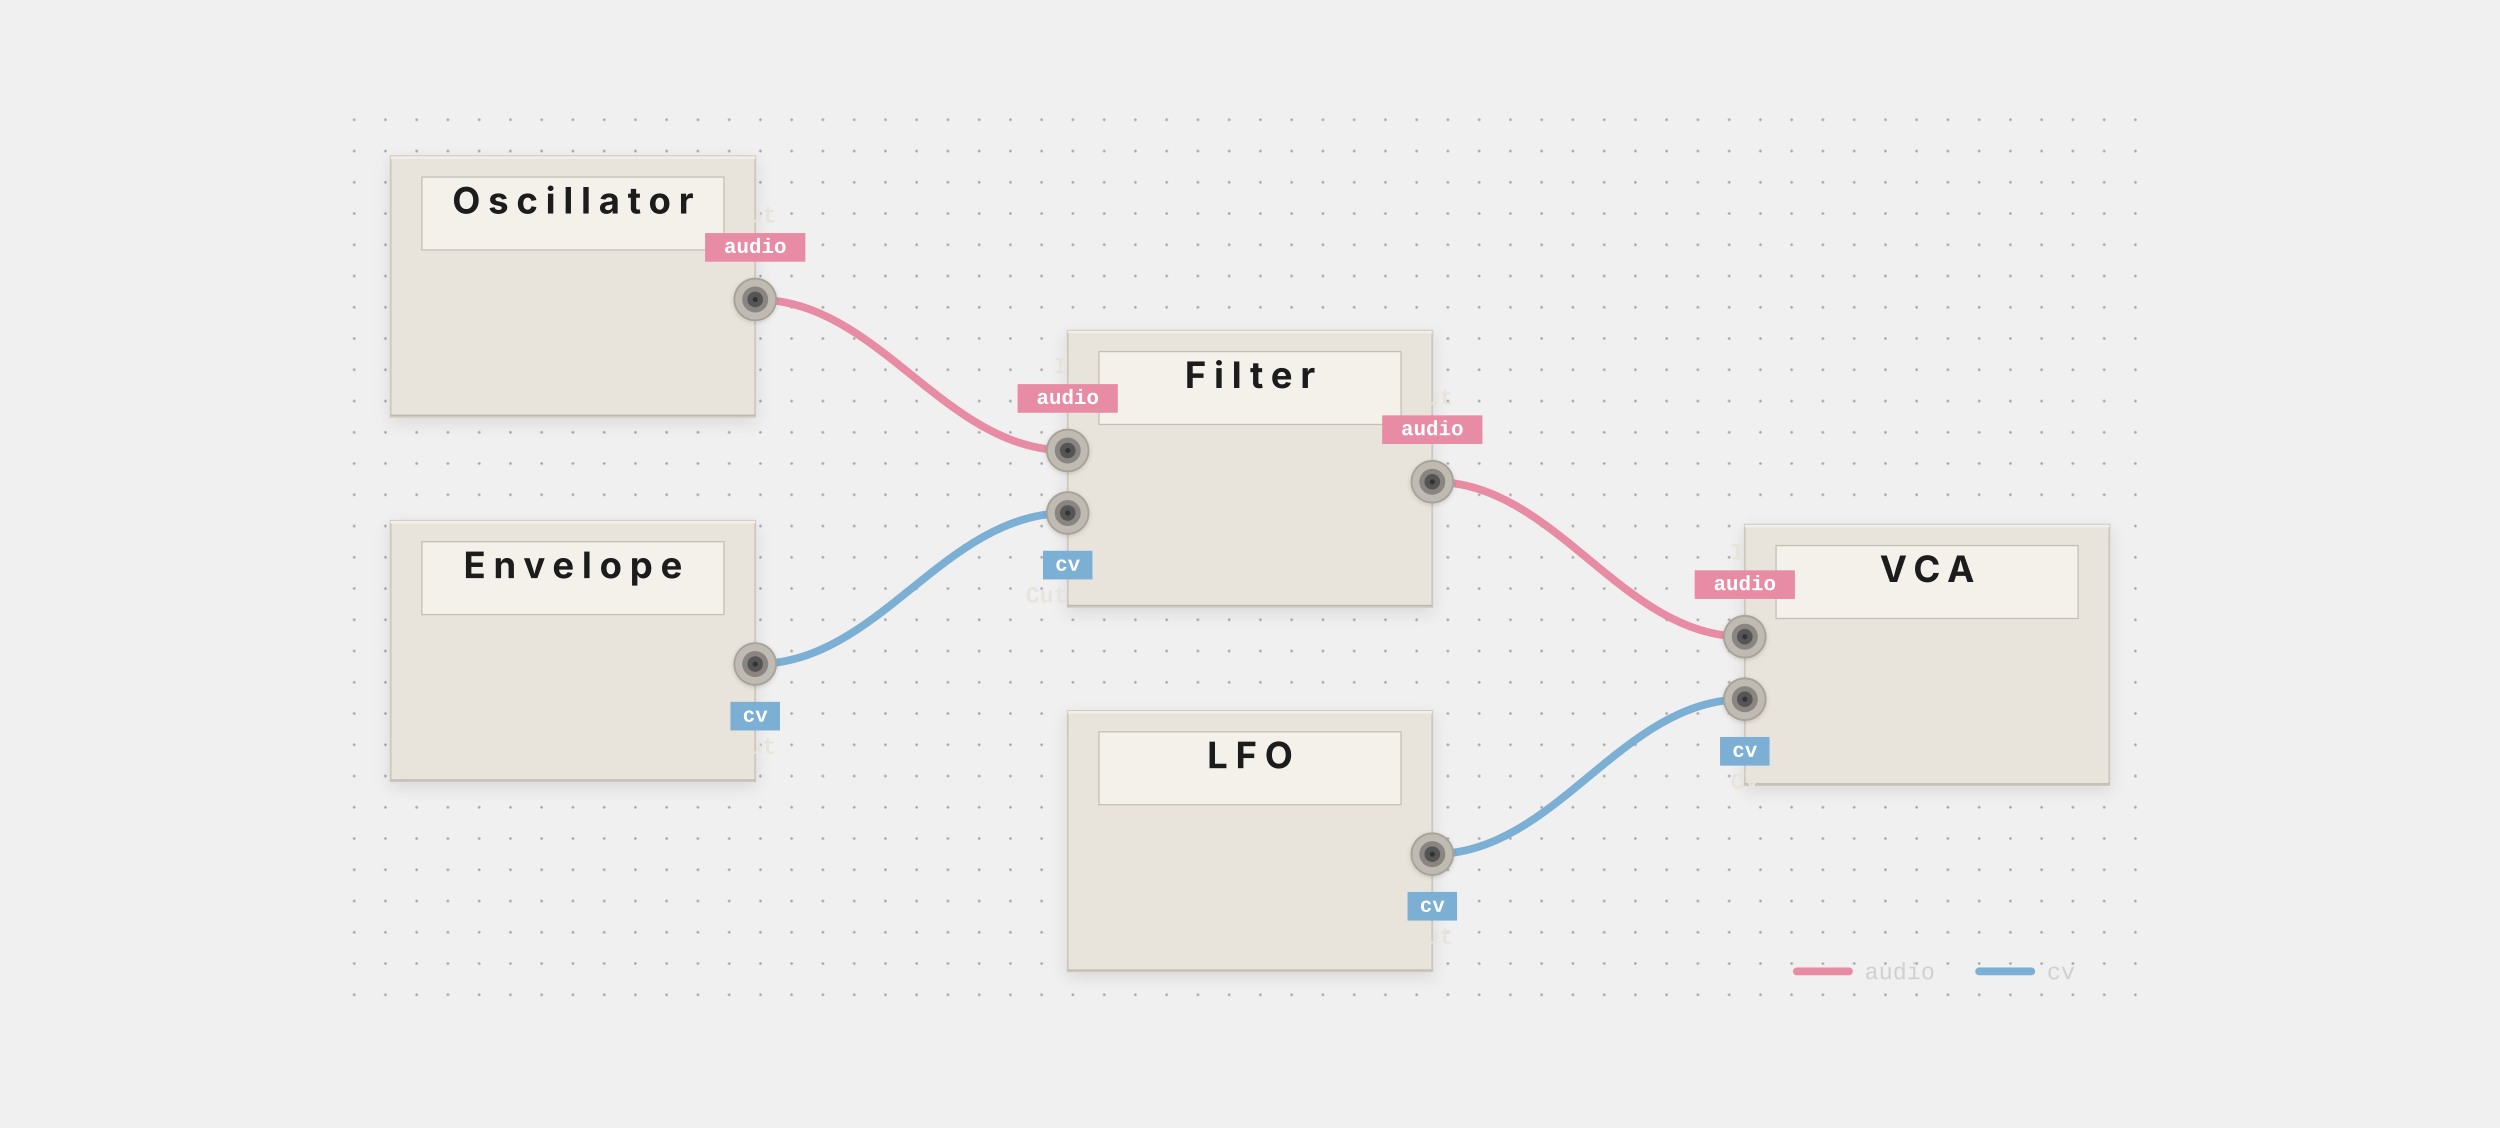
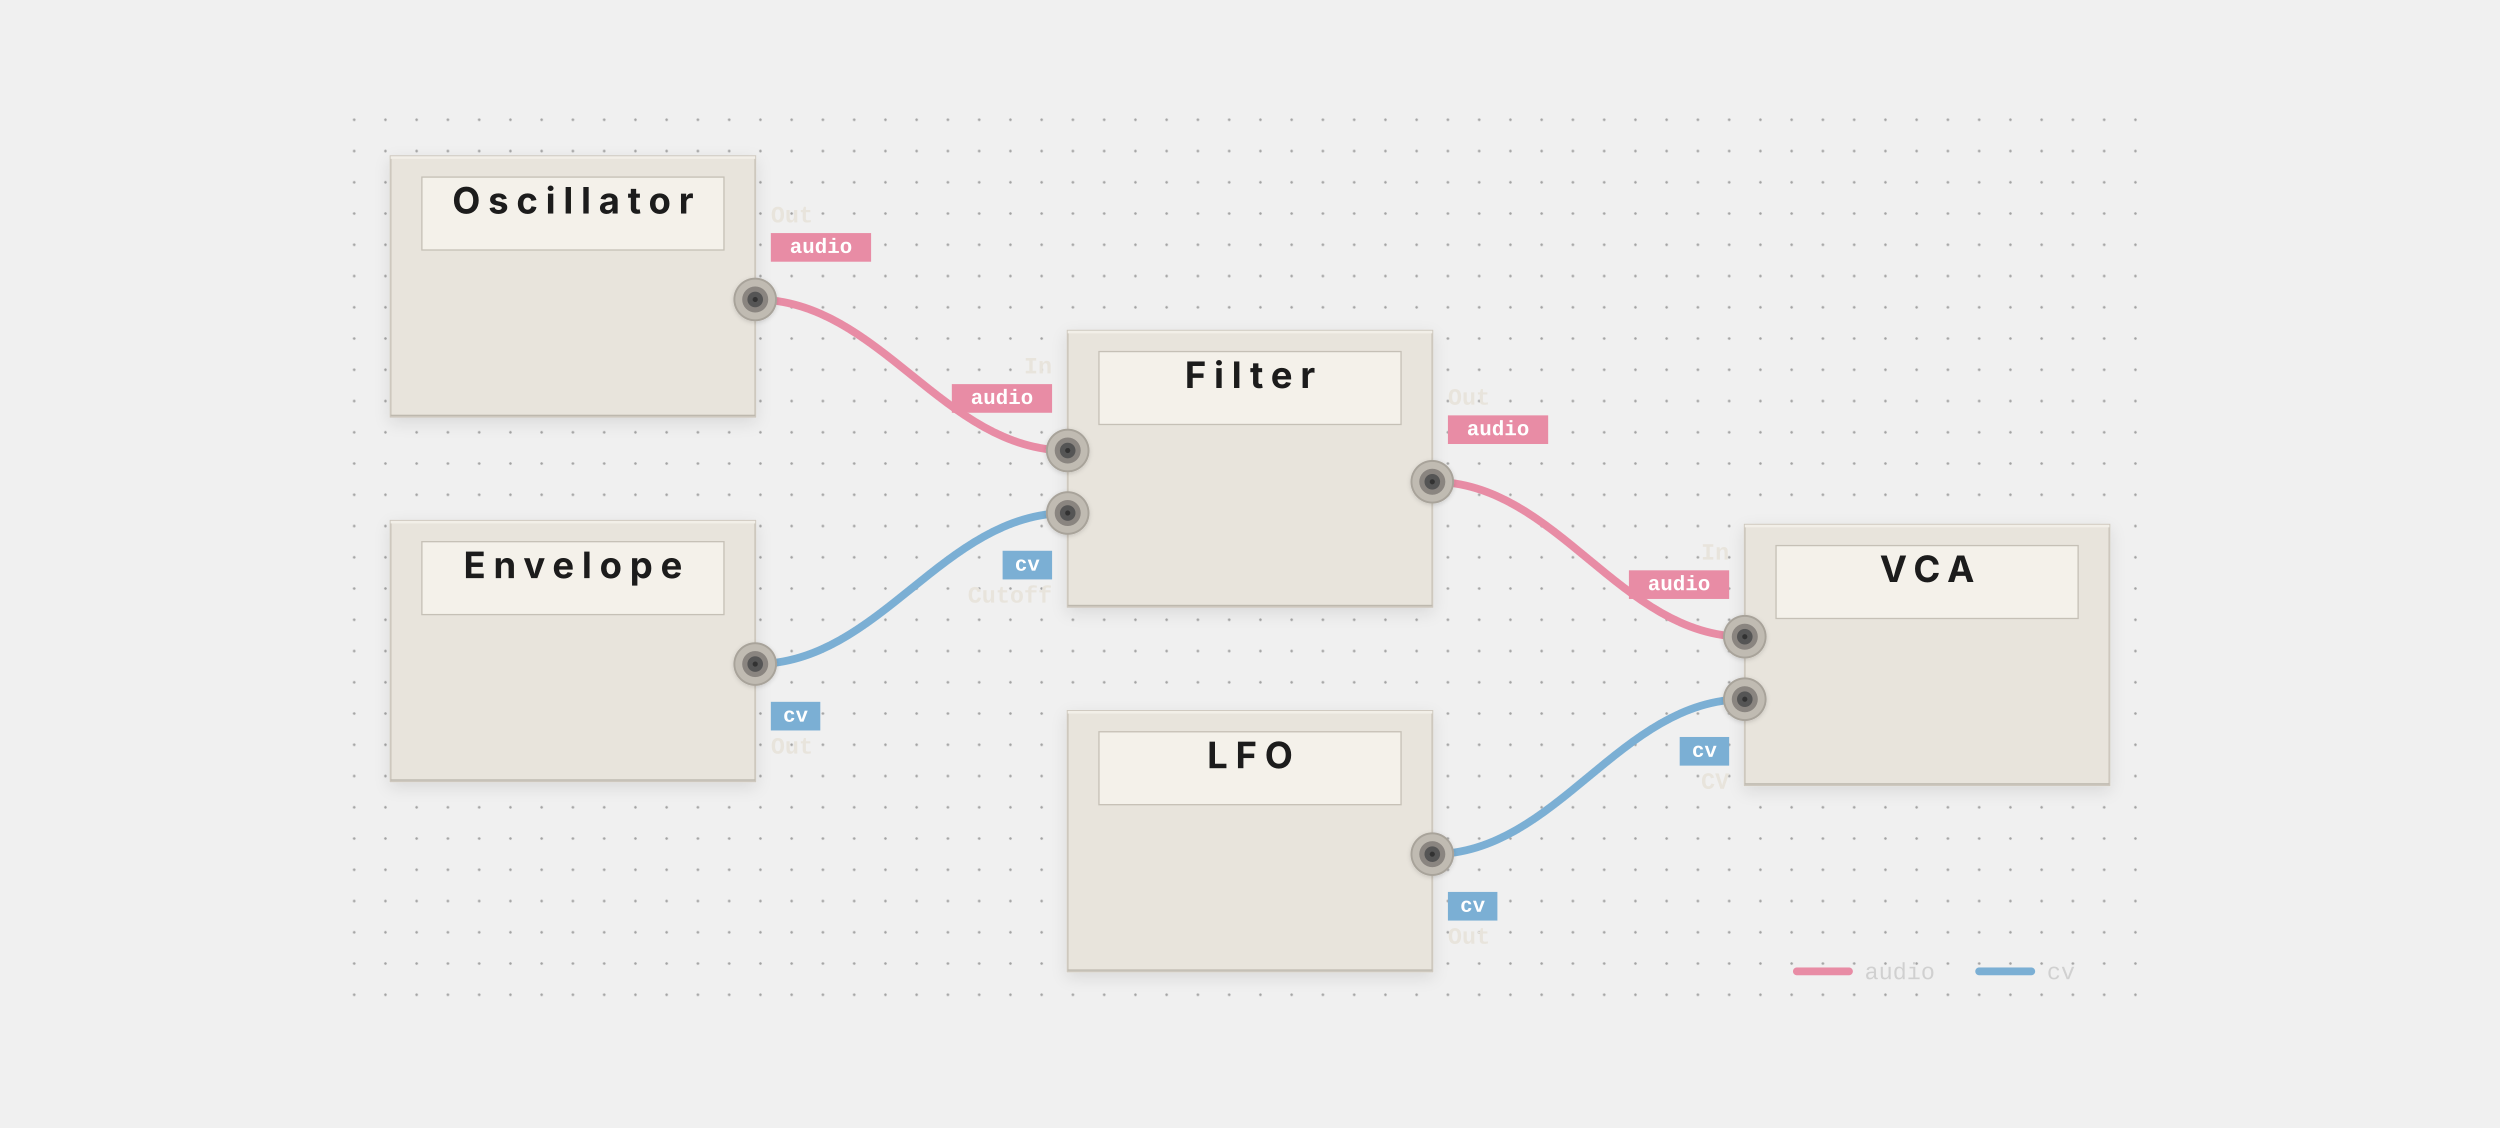
- <svg xmlns="http://www.w3.org/2000/svg" viewBox="-130 -40 960 433" width="100%" data-pf-min-width="960" role="img" aria-labelledby="pf-04d8e4-title pf-04d8e4-desc">
+ <svg xmlns="http://www.w3.org/2000/svg" viewBox="-130 -40 960 433" width="100%" data-pf-min-width="960" role="img" aria-labelledby="pf-36a63c-title pf-36a63c-desc">
  <style>@media print { .pf-panel, .pf-jack { filter: none; } }</style>
  <defs>
-     <filter id="pf-04d8e4-panel-shadow" x="-20%" y="-20%" width="140%" height="140%">
+     <filter id="pf-36a63c-panel-shadow" x="-20%" y="-20%" width="140%" height="140%">
      <feDropShadow dx="0" dy="2" stdDeviation="3" flood-opacity="0.1" />
    </filter>
-     <filter id="pf-04d8e4-jack-shadow" x="-20%" y="-20%" width="140%" height="140%">
+     <filter id="pf-36a63c-jack-shadow" x="-20%" y="-20%" width="140%" height="140%">
      <feDropShadow dx="0" dy="0.5" stdDeviation="0.8" flood-opacity="0.15" />
    </filter>
-     <pattern id="pf-04d8e4-dots" width="12" height="12" patternUnits="userSpaceOnUse">
+     <pattern id="pf-36a63c-dots" width="12" height="12" patternUnits="userSpaceOnUse">
      <circle cx="6" cy="6" r="0.5" fill="#555555" opacity="0.5" />
    </pattern>
  </defs>
  <g class="pf-layer-bg">
-     <rect width="700" height="353" fill="url(#pf-04d8e4-dots)" />
+     <rect width="700" height="353" fill="url(#pf-36a63c-dots)" />
  </g>
  <g class="pf-layer-cables">
    <path d="M 160 75 C 208 75, 232 133, 280 133" stroke="#e88ca5" stroke-width="3" fill="none" stroke-linecap="round" stroke-linejoin="round" data-connection="conn-0" data-signal="audio" />
    <path d="M 160 215 C 208 215, 232 157, 280 157" stroke="#7bafd4" stroke-width="3" fill="none" stroke-linecap="round" stroke-linejoin="round" data-connection="conn-1" data-signal="cv" />
    <path d="M 420 145 C 468 145, 492 204.5, 540 204.5" stroke="#e88ca5" stroke-width="3" fill="none" stroke-linecap="round" stroke-linejoin="round" data-connection="conn-2" data-signal="audio" />
    <path d="M 420 288 C 468 288, 492 228.5, 540 228.5" stroke="#7bafd4" stroke-width="3" fill="none" stroke-linecap="round" stroke-linejoin="round" data-connection="conn-3" data-signal="cv" />
    <circle cx="160" cy="75" r="3.5" fill="#d47a93" />
    <circle cx="280" cy="133" r="3.5" fill="#d47a93" />
    <circle cx="160" cy="215" r="3.5" fill="#6a9ec3" />
    <circle cx="280" cy="157" r="3.5" fill="#6a9ec3" />
    <circle cx="420" cy="145" r="3.5" fill="#d47a93" />
    <circle cx="540" cy="204.5" r="3.5" fill="#d47a93" />
    <circle cx="420" cy="288" r="3.5" fill="#6a9ec3" />
    <circle cx="540" cy="228.5" r="3.5" fill="#6a9ec3" />
  </g>
  <g class="pf-layer-panels">
-     <g data-module="Oscillator" filter="url(#pf-04d8e4-panel-shadow)">
+     <g data-module="Oscillator" filter="url(#pf-36a63c-panel-shadow)">
      <rect x="20" y="20" width="140" height="100" fill="#e8e4dc" stroke="#cec8be" stroke-width="0.75" rx="0" />
      <line x1="20" y1="20.5" x2="160" y2="20.5" stroke="#f2efe8" stroke-width="1" />
      <line x1="20" y1="119.5" x2="160" y2="119.5" stroke="#bdb8ae" stroke-width="0.5" />
      <rect x="32" y="28" width="116" height="28" fill="#f4f1ea" stroke="#c5c0b6" stroke-width="0.5" />
      <text x="90" y="42" text-anchor="middle" font-family="system-ui, -apple-system, BlinkMacSystemFont, 'Segoe UI', sans-serif" font-size="14" font-weight="700" fill="#1a1a1a" letter-spacing="3">Oscillator</text>
    </g>
-     <g data-module="Filter" filter="url(#pf-04d8e4-panel-shadow)">
+     <g data-module="Filter" filter="url(#pf-36a63c-panel-shadow)">
      <rect x="280" y="87" width="140" height="106" fill="#e8e4dc" stroke="#cec8be" stroke-width="0.75" rx="0" />
      <line x1="280" y1="87.5" x2="420" y2="87.5" stroke="#f2efe8" stroke-width="1" />
      <line x1="280" y1="192.5" x2="420" y2="192.5" stroke="#bdb8ae" stroke-width="0.5" />
      <rect x="292" y="95" width="116" height="28" fill="#f4f1ea" stroke="#c5c0b6" stroke-width="0.5" />
      <text x="350" y="109" text-anchor="middle" font-family="system-ui, -apple-system, BlinkMacSystemFont, 'Segoe UI', sans-serif" font-size="14" font-weight="700" fill="#1a1a1a" letter-spacing="3">Filter</text>
    </g>
-     <g data-module="Envelope" filter="url(#pf-04d8e4-panel-shadow)">
+     <g data-module="Envelope" filter="url(#pf-36a63c-panel-shadow)">
      <rect x="20" y="160" width="140" height="100" fill="#e8e4dc" stroke="#cec8be" stroke-width="0.75" rx="0" />
      <line x1="20" y1="160.5" x2="160" y2="160.5" stroke="#f2efe8" stroke-width="1" />
      <line x1="20" y1="259.5" x2="160" y2="259.5" stroke="#bdb8ae" stroke-width="0.5" />
      <rect x="32" y="168" width="116" height="28" fill="#f4f1ea" stroke="#c5c0b6" stroke-width="0.5" />
      <text x="90" y="182" text-anchor="middle" font-family="system-ui, -apple-system, BlinkMacSystemFont, 'Segoe UI', sans-serif" font-size="14" font-weight="700" fill="#1a1a1a" letter-spacing="3">Envelope</text>
    </g>
-     <g data-module="VCA" filter="url(#pf-04d8e4-panel-shadow)">
+     <g data-module="VCA" filter="url(#pf-36a63c-panel-shadow)">
      <rect x="540" y="161.5" width="140" height="100" fill="#e8e4dc" stroke="#cec8be" stroke-width="0.75" rx="0" />
      <line x1="540" y1="162" x2="680" y2="162" stroke="#f2efe8" stroke-width="1" />
      <line x1="540" y1="261" x2="680" y2="261" stroke="#bdb8ae" stroke-width="0.5" />
      <rect x="552" y="169.5" width="116" height="28" fill="#f4f1ea" stroke="#c5c0b6" stroke-width="0.5" />
      <text x="610" y="183.5" text-anchor="middle" font-family="system-ui, -apple-system, BlinkMacSystemFont, 'Segoe UI', sans-serif" font-size="14" font-weight="700" fill="#1a1a1a" letter-spacing="3">VCA</text>
    </g>
-     <g data-module="LFO" filter="url(#pf-04d8e4-panel-shadow)">
+     <g data-module="LFO" filter="url(#pf-36a63c-panel-shadow)">
      <rect x="280" y="233" width="140" height="100" fill="#e8e4dc" stroke="#cec8be" stroke-width="0.75" rx="0" />
      <line x1="280" y1="233.5" x2="420" y2="233.5" stroke="#f2efe8" stroke-width="1" />
      <line x1="280" y1="332.5" x2="420" y2="332.5" stroke="#bdb8ae" stroke-width="0.5" />
      <rect x="292" y="241" width="116" height="28" fill="#f4f1ea" stroke="#c5c0b6" stroke-width="0.5" />
      <text x="350" y="255" text-anchor="middle" font-family="system-ui, -apple-system, BlinkMacSystemFont, 'Segoe UI', sans-serif" font-size="14" font-weight="700" fill="#1a1a1a" letter-spacing="3">LFO</text>
    </g>
  </g>
  <g class="pf-layer-params" />
  <g class="pf-layer-jacks">
-     <g data-port="oscillator.out" filter="url(#pf-04d8e4-jack-shadow)">
+     <g data-port="oscillator.out" filter="url(#pf-36a63c-jack-shadow)">
      <circle cx="160" cy="75" r="8" fill="#c0bbb2" stroke="#a8a39a" stroke-width="0.75" />
      <circle cx="160" cy="75" r="5" fill="#8a8580" />
      <circle cx="160" cy="75" r="3" fill="#555555" />
      <circle cx="160" cy="75" r="1" fill="#333333" />
    </g>
-     <g data-port="filter.in" filter="url(#pf-04d8e4-jack-shadow)">
+     <g data-port="filter.in" filter="url(#pf-36a63c-jack-shadow)">
      <circle cx="280" cy="133" r="8" fill="#c0bbb2" stroke="#a8a39a" stroke-width="0.75" />
      <circle cx="280" cy="133" r="5" fill="#8a8580" />
      <circle cx="280" cy="133" r="3" fill="#555555" />
      <circle cx="280" cy="133" r="1" fill="#333333" />
    </g>
-     <g data-port="filter.cutoff" filter="url(#pf-04d8e4-jack-shadow)">
+     <g data-port="filter.cutoff" filter="url(#pf-36a63c-jack-shadow)">
      <circle cx="280" cy="157" r="8" fill="#c0bbb2" stroke="#a8a39a" stroke-width="0.75" />
      <circle cx="280" cy="157" r="5" fill="#8a8580" />
      <circle cx="280" cy="157" r="3" fill="#555555" />
      <circle cx="280" cy="157" r="1" fill="#333333" />
    </g>
-     <g data-port="filter.out" filter="url(#pf-04d8e4-jack-shadow)">
+     <g data-port="filter.out" filter="url(#pf-36a63c-jack-shadow)">
      <circle cx="420" cy="145" r="8" fill="#c0bbb2" stroke="#a8a39a" stroke-width="0.75" />
      <circle cx="420" cy="145" r="5" fill="#8a8580" />
      <circle cx="420" cy="145" r="3" fill="#555555" />
      <circle cx="420" cy="145" r="1" fill="#333333" />
    </g>
-     <g data-port="envelope.out" filter="url(#pf-04d8e4-jack-shadow)">
+     <g data-port="envelope.out" filter="url(#pf-36a63c-jack-shadow)">
      <circle cx="160" cy="215" r="8" fill="#c0bbb2" stroke="#a8a39a" stroke-width="0.75" />
      <circle cx="160" cy="215" r="5" fill="#8a8580" />
      <circle cx="160" cy="215" r="3" fill="#555555" />
      <circle cx="160" cy="215" r="1" fill="#333333" />
    </g>
-     <g data-port="vca.in" filter="url(#pf-04d8e4-jack-shadow)">
+     <g data-port="vca.in" filter="url(#pf-36a63c-jack-shadow)">
      <circle cx="540" cy="204.5" r="8" fill="#c0bbb2" stroke="#a8a39a" stroke-width="0.75" />
      <circle cx="540" cy="204.5" r="5" fill="#8a8580" />
      <circle cx="540" cy="204.5" r="3" fill="#555555" />
      <circle cx="540" cy="204.5" r="1" fill="#333333" />
    </g>
-     <g data-port="vca.cv" filter="url(#pf-04d8e4-jack-shadow)">
+     <g data-port="vca.cv" filter="url(#pf-36a63c-jack-shadow)">
      <circle cx="540" cy="228.5" r="8" fill="#c0bbb2" stroke="#a8a39a" stroke-width="0.75" />
      <circle cx="540" cy="228.5" r="5" fill="#8a8580" />
      <circle cx="540" cy="228.5" r="3" fill="#555555" />
      <circle cx="540" cy="228.5" r="1" fill="#333333" />
    </g>
-     <g data-port="lfo.out" filter="url(#pf-04d8e4-jack-shadow)">
+     <g data-port="lfo.out" filter="url(#pf-36a63c-jack-shadow)">
      <circle cx="420" cy="288" r="8" fill="#c0bbb2" stroke="#a8a39a" stroke-width="0.75" />
      <circle cx="420" cy="288" r="5" fill="#8a8580" />
      <circle cx="420" cy="288" r="3" fill="#555555" />
      <circle cx="420" cy="288" r="1" fill="#333333" />
    </g>
  </g>
  <g class="pf-layer-labels">
-     <text x="160" y="43" font-family="'SF Mono', 'Fira Code', Consolas, 'Courier New', monospace" font-size="9" fill="#e8e4dc" font-weight="600" text-anchor="middle" dominant-baseline="central">Out</text>
-     <rect class="pf-port-pill" x="140.75" y="49.5" width="38.5" height="11" rx="0" fill="#e88ca5" data-signal="audio" />
-     <text class="pf-port-pill-text" x="160" y="55" text-anchor="middle" dominant-baseline="central" font-family="'SF Mono', 'Fira Code', Consolas, 'Courier New', monospace" font-size="8" fill="#ffffff" font-weight="600">audio</text>
-     <text x="280" y="101" font-family="'SF Mono', 'Fira Code', Consolas, 'Courier New', monospace" font-size="9" fill="#e8e4dc" font-weight="600" text-anchor="middle" dominant-baseline="central">In</text>
-     <rect class="pf-port-pill" x="260.75" y="107.5" width="38.5" height="11" rx="0" fill="#e88ca5" data-signal="audio" />
-     <text class="pf-port-pill-text" x="280" y="113" text-anchor="middle" dominant-baseline="central" font-family="'SF Mono', 'Fira Code', Consolas, 'Courier New', monospace" font-size="8" fill="#ffffff" font-weight="600">audio</text>
-     <text x="280" y="189" font-family="'SF Mono', 'Fira Code', Consolas, 'Courier New', monospace" font-size="9" fill="#e8e4dc" font-weight="600" text-anchor="middle" dominant-baseline="central">Cutoff</text>
-     <rect class="pf-port-pill" x="270.5" y="171.5" width="19" height="11" rx="0" fill="#7bafd4" data-signal="cv" />
-     <text class="pf-port-pill-text" x="280" y="177" text-anchor="middle" dominant-baseline="central" font-family="'SF Mono', 'Fira Code', Consolas, 'Courier New', monospace" font-size="8" fill="#ffffff" font-weight="600">cv</text>
-     <text x="420" y="113" font-family="'SF Mono', 'Fira Code', Consolas, 'Courier New', monospace" font-size="9" fill="#e8e4dc" font-weight="600" text-anchor="middle" dominant-baseline="central">Out</text>
-     <rect class="pf-port-pill" x="400.75" y="119.5" width="38.5" height="11" rx="0" fill="#e88ca5" data-signal="audio" />
-     <text class="pf-port-pill-text" x="420" y="125" text-anchor="middle" dominant-baseline="central" font-family="'SF Mono', 'Fira Code', Consolas, 'Courier New', monospace" font-size="8" fill="#ffffff" font-weight="600">audio</text>
-     <text x="160" y="247" font-family="'SF Mono', 'Fira Code', Consolas, 'Courier New', monospace" font-size="9" fill="#e8e4dc" font-weight="600" text-anchor="middle" dominant-baseline="central">Out</text>
-     <rect class="pf-port-pill" x="150.5" y="229.5" width="19" height="11" rx="0" fill="#7bafd4" data-signal="cv" />
-     <text class="pf-port-pill-text" x="160" y="235" text-anchor="middle" dominant-baseline="central" font-family="'SF Mono', 'Fira Code', Consolas, 'Courier New', monospace" font-size="8" fill="#ffffff" font-weight="600">cv</text>
-     <text x="540" y="172.5" font-family="'SF Mono', 'Fira Code', Consolas, 'Courier New', monospace" font-size="9" fill="#e8e4dc" font-weight="600" text-anchor="middle" dominant-baseline="central">In</text>
-     <rect class="pf-port-pill" x="520.75" y="179" width="38.5" height="11" rx="0" fill="#e88ca5" data-signal="audio" />
-     <text class="pf-port-pill-text" x="540" y="184.5" text-anchor="middle" dominant-baseline="central" font-family="'SF Mono', 'Fira Code', Consolas, 'Courier New', monospace" font-size="8" fill="#ffffff" font-weight="600">audio</text>
-     <text x="540" y="260.5" font-family="'SF Mono', 'Fira Code', Consolas, 'Courier New', monospace" font-size="9" fill="#e8e4dc" font-weight="600" text-anchor="middle" dominant-baseline="central">CV</text>
-     <rect class="pf-port-pill" x="530.5" y="243" width="19" height="11" rx="0" fill="#7bafd4" data-signal="cv" />
-     <text class="pf-port-pill-text" x="540" y="248.5" text-anchor="middle" dominant-baseline="central" font-family="'SF Mono', 'Fira Code', Consolas, 'Courier New', monospace" font-size="8" fill="#ffffff" font-weight="600">cv</text>
-     <text x="420" y="320" font-family="'SF Mono', 'Fira Code', Consolas, 'Courier New', monospace" font-size="9" fill="#e8e4dc" font-weight="600" text-anchor="middle" dominant-baseline="central">Out</text>
-     <rect class="pf-port-pill" x="410.5" y="302.5" width="19" height="11" rx="0" fill="#7bafd4" data-signal="cv" />
-     <text class="pf-port-pill-text" x="420" y="308" text-anchor="middle" dominant-baseline="central" font-family="'SF Mono', 'Fira Code', Consolas, 'Courier New', monospace" font-size="8" fill="#ffffff" font-weight="600">cv</text>
+     <text x="166" y="43" font-family="'SF Mono', 'Fira Code', Consolas, 'Courier New', monospace" font-size="9" fill="#e8e4dc" font-weight="600" text-anchor="start" dominant-baseline="central">Out</text>
+     <rect class="pf-port-pill" x="166" y="49.5" width="38.5" height="11" rx="0" fill="#e88ca5" data-signal="audio" />
+     <text class="pf-port-pill-text" x="185.25" y="55" text-anchor="middle" dominant-baseline="central" font-family="'SF Mono', 'Fira Code', Consolas, 'Courier New', monospace" font-size="8" fill="#ffffff" font-weight="600">audio</text>
+     <text x="274" y="101" font-family="'SF Mono', 'Fira Code', Consolas, 'Courier New', monospace" font-size="9" fill="#e8e4dc" font-weight="600" text-anchor="end" dominant-baseline="central">In</text>
+     <rect class="pf-port-pill" x="235.5" y="107.5" width="38.5" height="11" rx="0" fill="#e88ca5" data-signal="audio" />
+     <text class="pf-port-pill-text" x="254.75" y="113" text-anchor="middle" dominant-baseline="central" font-family="'SF Mono', 'Fira Code', Consolas, 'Courier New', monospace" font-size="8" fill="#ffffff" font-weight="600">audio</text>
+     <text x="274" y="189" font-family="'SF Mono', 'Fira Code', Consolas, 'Courier New', monospace" font-size="9" fill="#e8e4dc" font-weight="600" text-anchor="end" dominant-baseline="central">Cutoff</text>
+     <rect class="pf-port-pill" x="255" y="171.5" width="19" height="11" rx="0" fill="#7bafd4" data-signal="cv" />
+     <text class="pf-port-pill-text" x="264.5" y="177" text-anchor="middle" dominant-baseline="central" font-family="'SF Mono', 'Fira Code', Consolas, 'Courier New', monospace" font-size="8" fill="#ffffff" font-weight="600">cv</text>
+     <text x="426" y="113" font-family="'SF Mono', 'Fira Code', Consolas, 'Courier New', monospace" font-size="9" fill="#e8e4dc" font-weight="600" text-anchor="start" dominant-baseline="central">Out</text>
+     <rect class="pf-port-pill" x="426" y="119.5" width="38.5" height="11" rx="0" fill="#e88ca5" data-signal="audio" />
+     <text class="pf-port-pill-text" x="445.25" y="125" text-anchor="middle" dominant-baseline="central" font-family="'SF Mono', 'Fira Code', Consolas, 'Courier New', monospace" font-size="8" fill="#ffffff" font-weight="600">audio</text>
+     <text x="166" y="247" font-family="'SF Mono', 'Fira Code', Consolas, 'Courier New', monospace" font-size="9" fill="#e8e4dc" font-weight="600" text-anchor="start" dominant-baseline="central">Out</text>
+     <rect class="pf-port-pill" x="166" y="229.5" width="19" height="11" rx="0" fill="#7bafd4" data-signal="cv" />
+     <text class="pf-port-pill-text" x="175.5" y="235" text-anchor="middle" dominant-baseline="central" font-family="'SF Mono', 'Fira Code', Consolas, 'Courier New', monospace" font-size="8" fill="#ffffff" font-weight="600">cv</text>
+     <text x="534" y="172.5" font-family="'SF Mono', 'Fira Code', Consolas, 'Courier New', monospace" font-size="9" fill="#e8e4dc" font-weight="600" text-anchor="end" dominant-baseline="central">In</text>
+     <rect class="pf-port-pill" x="495.5" y="179" width="38.5" height="11" rx="0" fill="#e88ca5" data-signal="audio" />
+     <text class="pf-port-pill-text" x="514.75" y="184.5" text-anchor="middle" dominant-baseline="central" font-family="'SF Mono', 'Fira Code', Consolas, 'Courier New', monospace" font-size="8" fill="#ffffff" font-weight="600">audio</text>
+     <text x="534" y="260.5" font-family="'SF Mono', 'Fira Code', Consolas, 'Courier New', monospace" font-size="9" fill="#e8e4dc" font-weight="600" text-anchor="end" dominant-baseline="central">CV</text>
+     <rect class="pf-port-pill" x="515" y="243" width="19" height="11" rx="0" fill="#7bafd4" data-signal="cv" />
+     <text class="pf-port-pill-text" x="524.5" y="248.5" text-anchor="middle" dominant-baseline="central" font-family="'SF Mono', 'Fira Code', Consolas, 'Courier New', monospace" font-size="8" fill="#ffffff" font-weight="600">cv</text>
+     <text x="426" y="320" font-family="'SF Mono', 'Fira Code', Consolas, 'Courier New', monospace" font-size="9" fill="#e8e4dc" font-weight="600" text-anchor="start" dominant-baseline="central">Out</text>
+     <rect class="pf-port-pill" x="426" y="302.5" width="19" height="11" rx="0" fill="#7bafd4" data-signal="cv" />
+     <text class="pf-port-pill-text" x="435.5" y="308" text-anchor="middle" dominant-baseline="central" font-family="'SF Mono', 'Fira Code', Consolas, 'Courier New', monospace" font-size="8" fill="#ffffff" font-weight="600">cv</text>
  </g>
  <g class="pf-layer-annotations" />
  <g class="pf-layer-legend">
    <g transform="translate(560, 333)">
      <line x1="0" y1="0" x2="20" y2="0" stroke="#e88ca5" stroke-width="3" stroke-linecap="round" />
      <text x="26" y="3" font-family="'SF Mono', 'Fira Code', Consolas, 'Courier New', monospace" font-size="9" fill="#d0d0d0">audio</text>
    </g>
    <g transform="translate(630, 333)">
      <line x1="0" y1="0" x2="20" y2="0" stroke="#7bafd4" stroke-width="3" stroke-linecap="round" />
      <text x="26" y="3" font-family="'SF Mono', 'Fira Code', Consolas, 'Courier New', monospace" font-size="9" fill="#d0d0d0">cv</text>
    </g>
  </g>
</svg>
